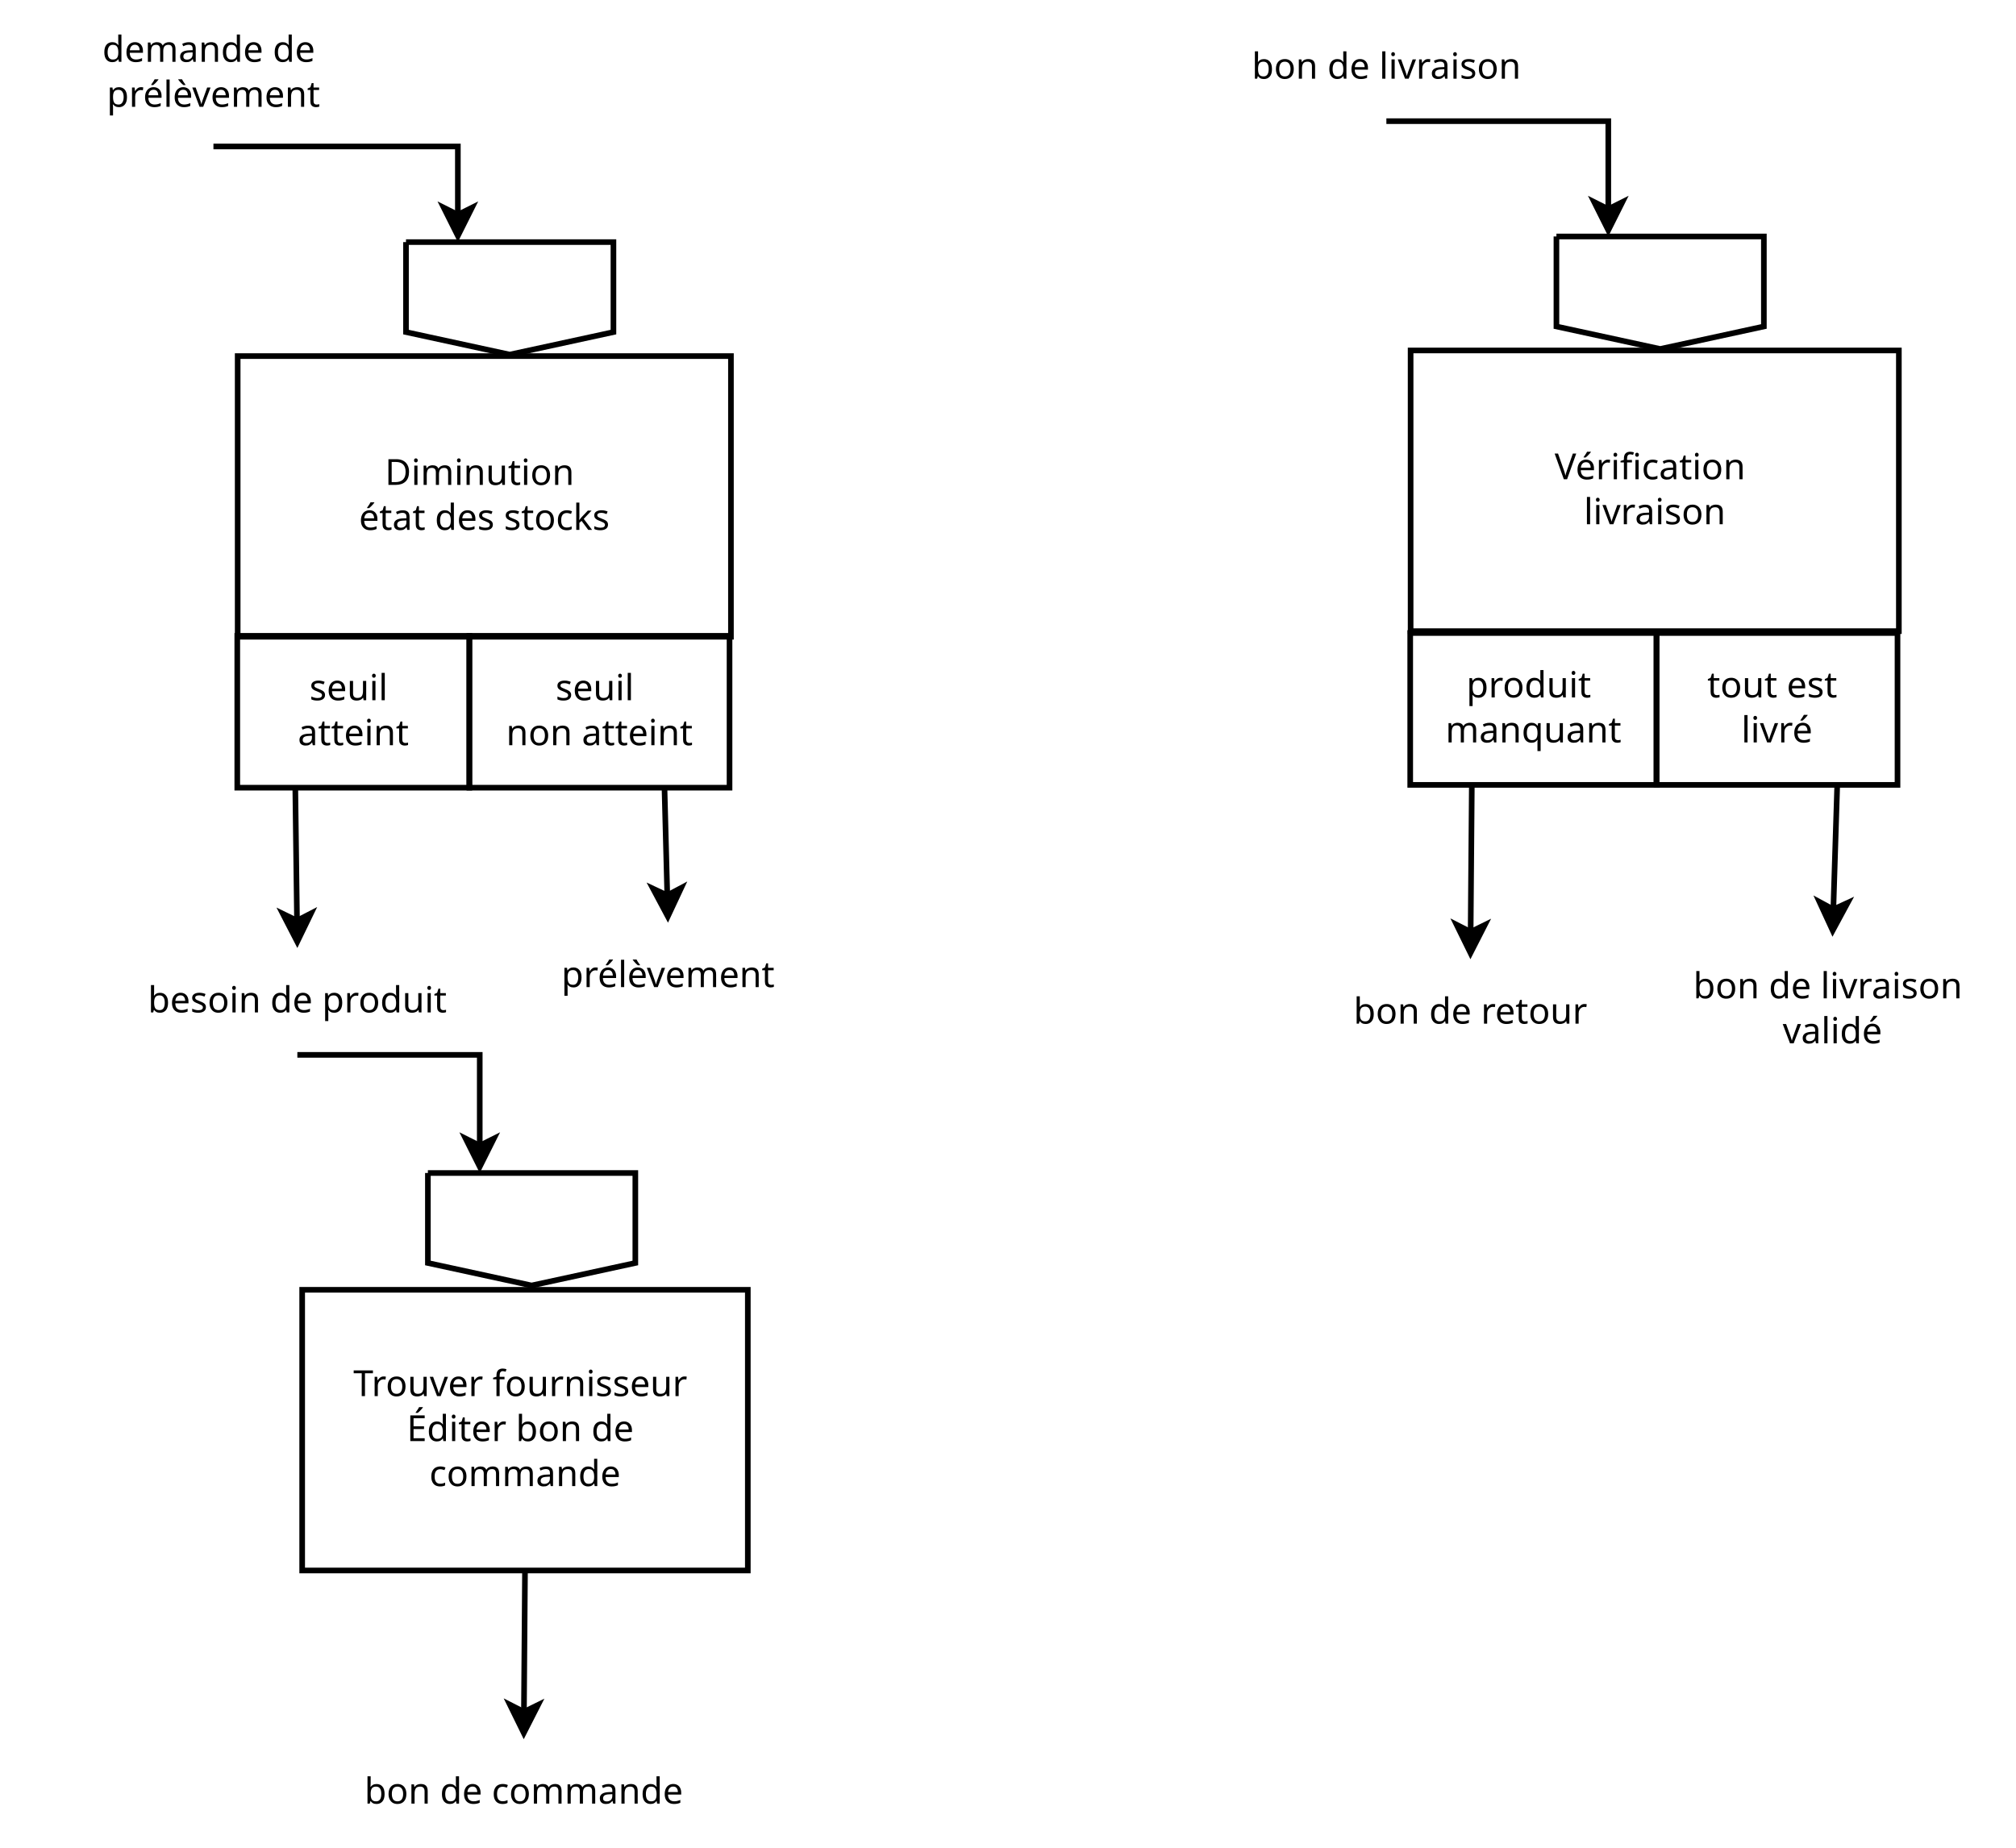
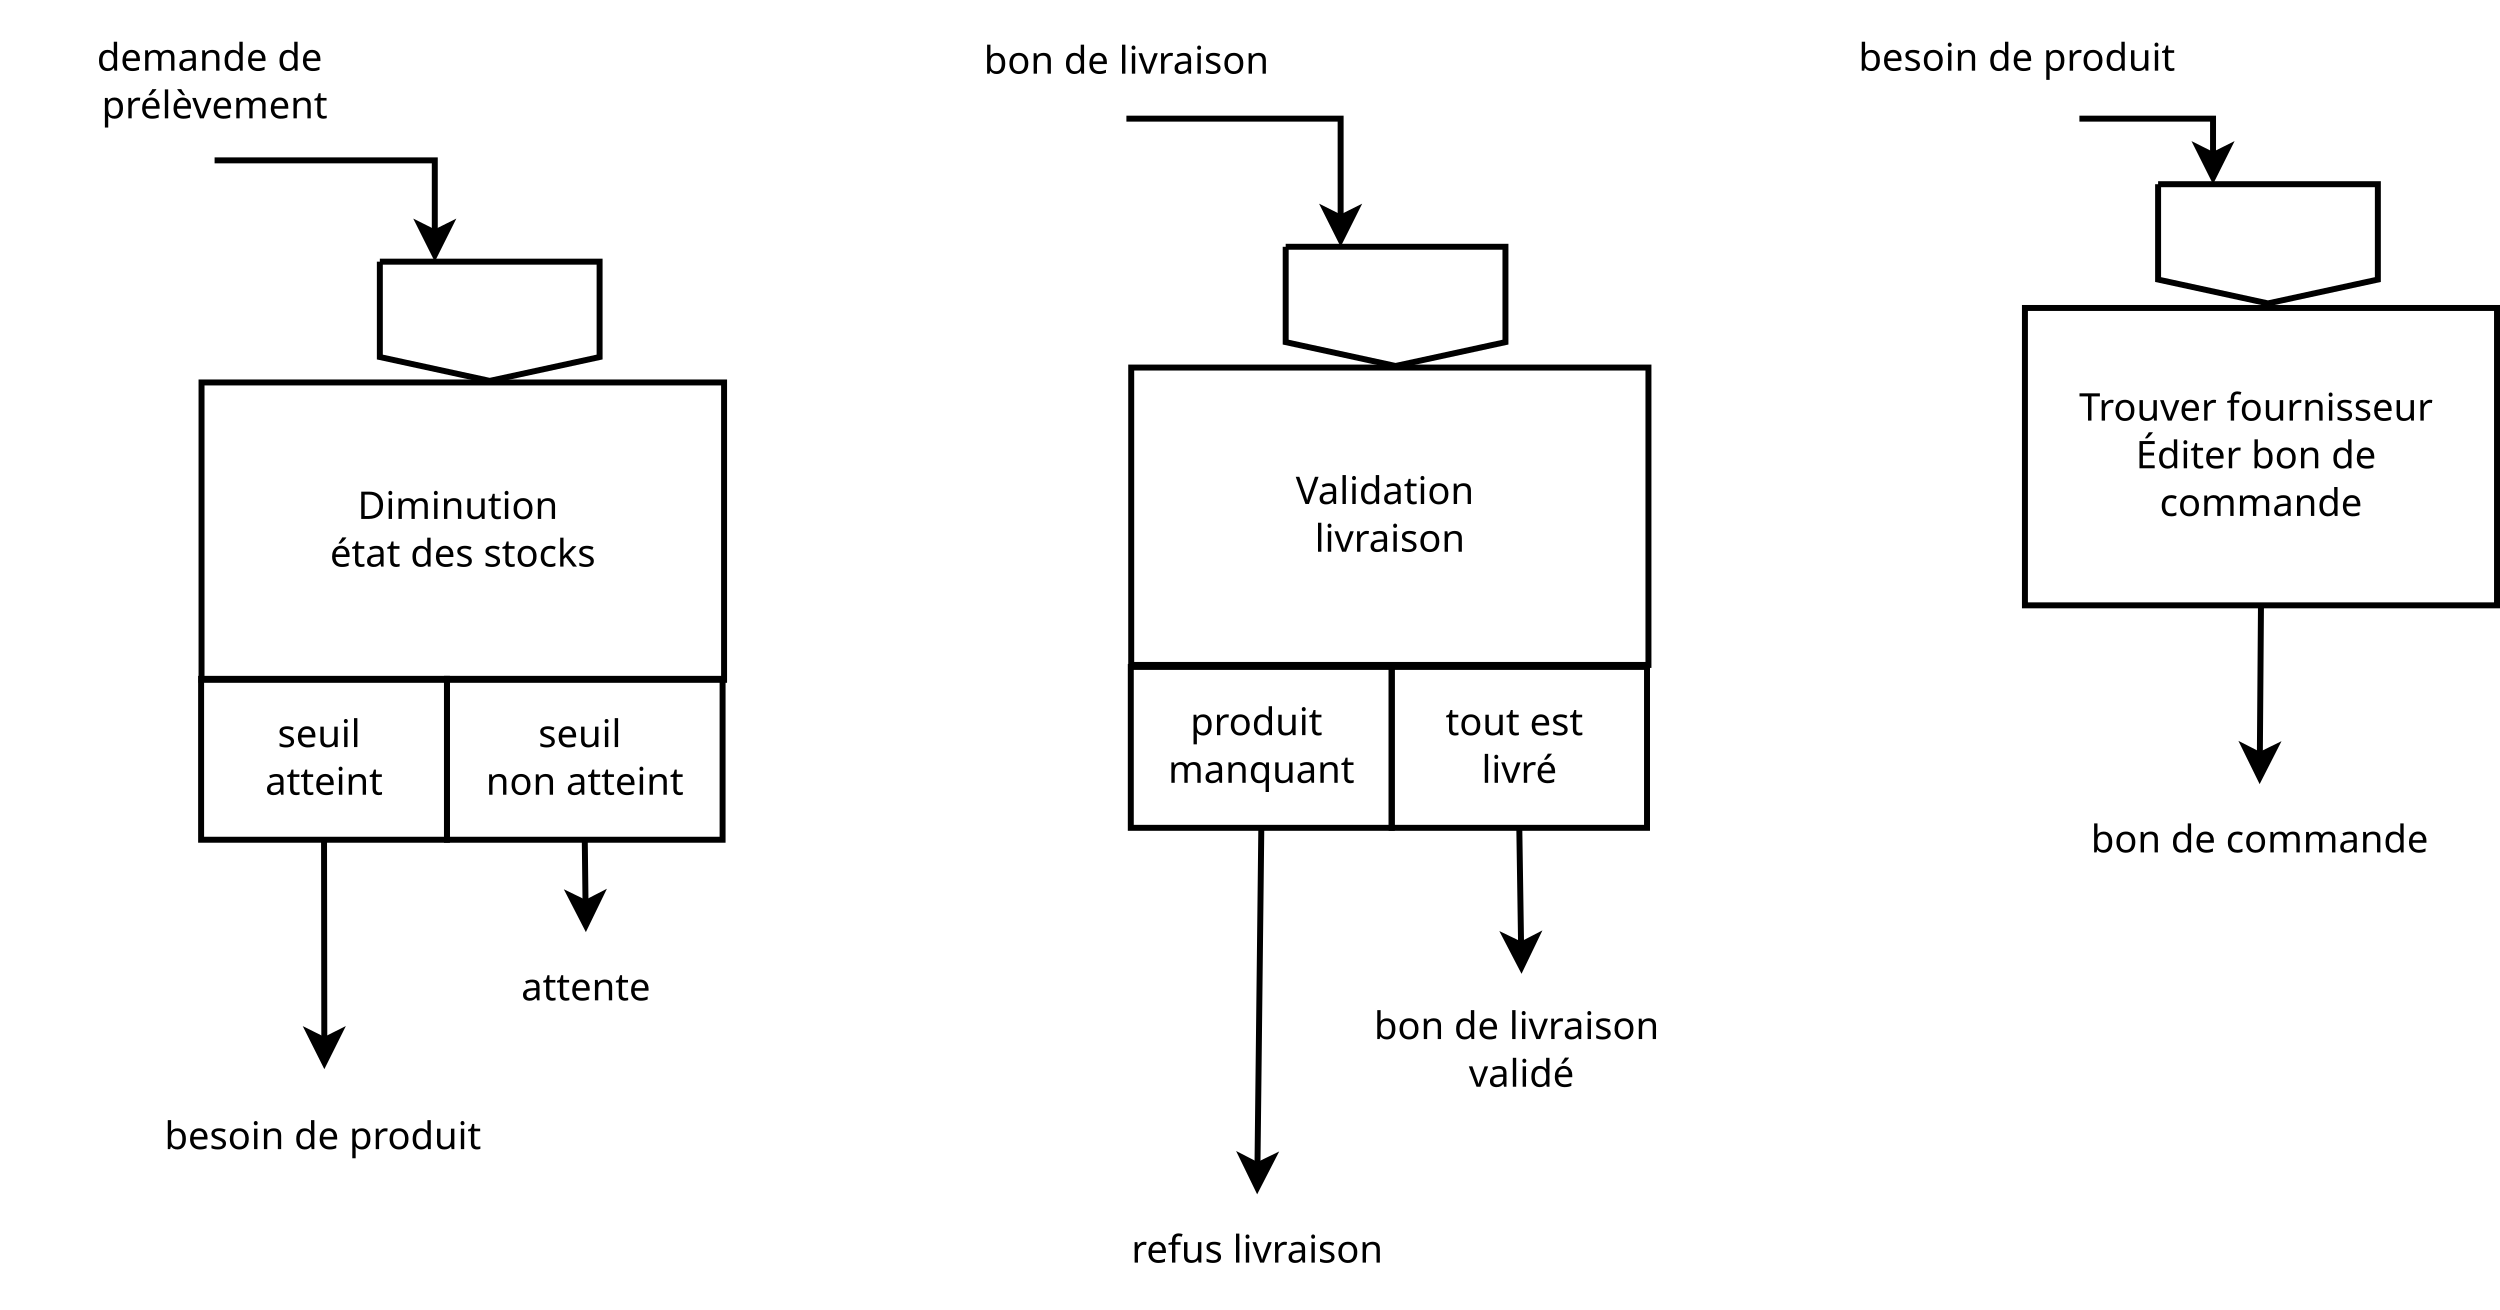
- <svg xmlns="http://www.w3.org/2000/svg" width="36cm" height="33cm" viewBox="108 -659 709 657">
+ <svg xmlns="http://www.w3.org/2000/svg" width="42cm" height="22cm" viewBox="121 -660 839 438">
  <g>
-     <polyline style="fill: none; fill-opacity:0; stroke-width: 2; stroke: #000000" points="209.85,-283.92 274.695,-283.92 274.695,-251.654 " />
-     <polygon style="fill: #000000" points="274.695,-244.154 269.695,-254.154 274.695,-251.654 279.695,-254.154 " />
-     <polygon style="fill: none; fill-opacity:0; stroke-width: 2; stroke: #000000" points="274.695,-244.154 269.695,-254.154 274.695,-251.654 279.695,-254.154 " />
-   </g>
-   <g>
-     <path style="fill: none; fill-opacity:0; stroke-width: 2; stroke: #000000" d="M 256.258 -241.918 L 330.008,-241.918 L 330.008,-209.918 L 293.133,-201.918 L 256.258,-209.918 L 256.258,-241.918" />
-     <text font-size="12.8" style="fill: #000000;text-anchor:middle;font-family:sans-serif;font-style:normal;font-weight:normal" x="293.133" y="-221.918">
-       <tspan x="293.133" y="-221.918" />
-     </text>
-   </g>
-   <g>
-     <rect style="fill: none; fill-opacity:0; stroke-width: 2.35099e-37; stroke: #000000" x="143.8" y="-321.92" width="132.1" height="38" />
-     <text font-size="12.8" style="fill: #000000;text-anchor:middle;font-family:sans-serif;font-style:normal;font-weight:normal" x="209.85" y="-299.02">
-       <tspan x="209.85" y="-299.02">besoin de produit</tspan>
-     </text>
-   </g>
-   <g>
-     <rect style="fill: none; fill-opacity:0; stroke-width: 2; stroke: #000000" x="211.566" y="-200.386" width="158.434" height="99.8" />
-     <text font-size="12.8" style="fill: #000000;text-anchor:middle;font-family:sans-serif;font-style:normal;font-weight:normal" x="290.783" y="-162.586">
-       <tspan x="290.783" y="-162.586">Trouver fournisseur</tspan>
-       <tspan x="290.783" y="-146.586">Éditer bon de</tspan>
-       <tspan x="290.783" y="-130.586">commande</tspan>
-     </text>
-   </g>
-   <g>
-     <rect style="fill: none; fill-opacity:0; stroke-width: 2.35099e-37; stroke: #000000" x="220.308" y="-40.586" width="140.05" height="38" />
-     <text font-size="12.8" style="fill: #000000;text-anchor:middle;font-family:sans-serif;font-style:normal;font-weight:normal" x="290.333" y="-17.686">
-       <tspan x="290.333" y="-17.686">bon de commande</tspan>
-     </text>
-   </g>
-   <g>
-     <line style="fill: none; fill-opacity:0; stroke-width: 2; stroke: #000000" x1="290.783" y1="-100.586" x2="290.406" y2="-50.322" />
-     <polygon style="fill: #000000" points="290.35,-42.822 285.425,-52.859 290.406,-50.322 295.425,-52.784 " />
-     <polygon style="fill: none; fill-opacity:0; stroke-width: 2; stroke: #000000" points="290.35,-42.822 285.425,-52.859 290.406,-50.322 295.425,-52.784 " />
-   </g>
-   <g>
-     <polyline style="fill: none; fill-opacity:0; stroke-width: 2; stroke: #000000" points="180.018,-606.92 266.914,-606.92 266.914,-582.654 " />
+     <polyline style="fill: none; fill-opacity:0; stroke-width: 2; stroke: #000000" points="193.018,-606.92 266.914,-606.92 266.914,-582.654 " />
    <polygon style="fill: #000000" points="266.914,-575.154 261.914,-585.154 266.914,-582.654 271.914,-585.154 " />
    <polygon style="fill: none; fill-opacity:0; stroke-width: 2; stroke: #000000" points="266.914,-575.154 261.914,-585.154 266.914,-582.654 271.914,-585.154 " />
  </g>
  <g>
    <path style="fill: none; fill-opacity:0; stroke-width: 2; stroke: #000000" d="M 248.476 -572.918 L 322.226,-572.918 L 322.226,-540.918 L 285.351,-532.918 L 248.476,-540.918 L 248.476,-572.918" />
    <text font-size="12.8" style="fill: #000000;text-anchor:middle;font-family:sans-serif;font-style:normal;font-weight:normal" x="285.351" y="-552.918">
      <tspan x="285.351" y="-552.918" />
    </text>
  </g>
  <g>
-     <rect style="fill: none; fill-opacity:0; stroke-width: 2.35099e-37; stroke: #000000" x="108.018" y="-658.92" width="144" height="52" />
-     <text font-size="12.8" style="fill: #000000;text-anchor:middle;font-family:sans-serif;font-style:normal;font-weight:normal" x="180.018" y="-637.02">
-       <tspan x="180.018" y="-637.02">demande de</tspan>
-       <tspan x="180.018" y="-621.02">prélèvement</tspan>
+     <rect style="fill: none; fill-opacity:0; stroke-width: 2.35099e-37; stroke: #000000" x="121.018" y="-658.92" width="144" height="52" />
+     <text font-size="12.8" style="fill: #000000;text-anchor:middle;font-family:sans-serif;font-style:normal;font-weight:normal" x="193.018" y="-637.02">
+       <tspan x="193.018" y="-637.02">demande de</tspan>
+       <tspan x="193.018" y="-621.02">prélèvement</tspan>
    </text>
  </g>
  <g>
    <rect style="fill: none; fill-opacity:0; stroke-width: 2; stroke: #000000" x="188.635" y="-532.386" width="175.365" height="99.8" />
    <text font-size="12.8" style="fill: #000000;text-anchor:middle;font-family:sans-serif;font-style:normal;font-weight:normal" x="276.317" y="-486.586">
      <tspan x="276.317" y="-486.586">Diminution</tspan>
      <tspan x="276.317" y="-470.586">état des stocks</tspan>
    </text>
  </g>
  <g>
-     <line style="fill: none; fill-opacity:0; stroke-width: 2; stroke: #000000" x1="209.12" y1="-378.92" x2="209.725" y2="-331.655" />
-     <polygon style="fill: #000000" points="209.821,-324.156 204.694,-334.091 209.725,-331.655 214.693,-334.219 " />
-     <polygon style="fill: none; fill-opacity:0; stroke-width: 2; stroke: #000000" points="209.821,-324.156 204.694,-334.091 209.725,-331.655 214.693,-334.219 " />
+     <line style="fill: none; fill-opacity:0; stroke-width: 2; stroke: #000000" x1="229.747" y1="-378.92" x2="229.837" y2="-311.656" />
+     <polygon style="fill: #000000" points="229.847,-304.156 224.834,-314.149 229.837,-311.656 234.834,-314.163 " />
+     <polygon style="fill: none; fill-opacity:0; stroke-width: 2; stroke: #000000" points="229.847,-304.156 224.834,-314.149 229.837,-311.656 234.834,-314.163 " />
  </g>
  <g>
    <rect style="fill: none; fill-opacity:0; stroke-width: 2; stroke: #000000" x="188.493" y="-432.92" width="82.507" height="54" />
    <text font-size="12.8" style="fill: #000000;text-anchor:middle;font-family:sans-serif;font-style:normal;font-weight:normal" x="229.747" y="-410.02">
      <tspan x="229.747" y="-410.02">seuil</tspan>
      <tspan x="229.747" y="-394.02">atteint</tspan>
    </text>
  </g>
  <g>
    <rect style="fill: none; fill-opacity:0; stroke-width: 2; stroke: #000000" x="271" y="-432.92" width="92.5" height="54" />
    <text font-size="12.8" style="fill: #000000;text-anchor:middle;font-family:sans-serif;font-style:normal;font-weight:normal" x="317.25" y="-410.02">
      <tspan x="317.25" y="-410.02">seuil</tspan>
      <tspan x="317.25" y="-394.02">non atteint</tspan>
    </text>
  </g>
  <g>
-     <line style="fill: none; fill-opacity:0; stroke-width: 2; stroke: #000000" x1="340.375" y1="-378.92" x2="341.366" y2="-340.653" />
-     <polygon style="fill: #000000" points="341.56,-333.155 336.303,-343.023 341.366,-340.653 346.3,-343.281 " />
-     <polygon style="fill: none; fill-opacity:0; stroke-width: 2; stroke: #000000" points="341.56,-333.155 336.303,-343.023 341.366,-340.653 346.3,-343.281 " />
+     <line style="fill: none; fill-opacity:0; stroke-width: 2; stroke: #000000" x1="317.25" y1="-378.92" x2="317.502" y2="-357.655" />
+     <polygon style="fill: #000000" points="317.591,-350.156 312.473,-360.096 317.502,-357.655 322.472,-360.215 " />
+     <polygon style="fill: none; fill-opacity:0; stroke-width: 2; stroke: #000000" points="317.591,-350.156 312.473,-360.096 317.502,-357.655 322.472,-360.215 " />
  </g>
  <g>
-     <rect style="fill: none; fill-opacity:0; stroke-width: 2.35099e-37; stroke: #000000" x="290.918" y="-330.92" width="101.4" height="38" />
-     <text font-size="12.8" style="fill: #000000;text-anchor:middle;font-family:sans-serif;font-style:normal;font-weight:normal" x="341.618" y="-308.02">
-       <tspan x="341.618" y="-308.02">prélèvement</tspan>
+     <rect style="fill: none; fill-opacity:0; stroke-width: 2.35099e-37; stroke: #000000" x="266.918" y="-347.92" width="101.4" height="38" />
+     <text font-size="12.8" style="fill: #000000;text-anchor:middle;font-family:sans-serif;font-style:normal;font-weight:normal" x="317.618" y="-325.02">
+       <tspan x="317.618" y="-325.02">attente</tspan>
    </text>
  </g>
  <g>
-     <rect style="fill: none; fill-opacity:0; stroke-width: 2.35099e-37; stroke: #000000" x="562.802" y="-317.92" width="128.198" height="38" />
-     <text font-size="12.8" style="fill: #000000;text-anchor:middle;font-family:sans-serif;font-style:normal;font-weight:normal" x="626.901" y="-295.02">
-       <tspan x="626.901" y="-295.02">bon de retour</tspan>
+     <rect style="fill: none; fill-opacity:0; stroke-width: 2.35099e-37; stroke: #000000" x="478.802" y="-259.92" width="128.198" height="38" />
+     <text font-size="12.8" style="fill: #000000;text-anchor:middle;font-family:sans-serif;font-style:normal;font-weight:normal" x="542.901" y="-237.02">
+       <tspan x="542.901" y="-237.02">refus livraison</tspan>
    </text>
  </g>
  <g>
-     <polyline style="fill: none; fill-opacity:0; stroke-width: 2; stroke: #000000" points="597.02,-615.92 675.916,-615.92 675.916,-584.654 " />
-     <polygon style="fill: #000000" points="675.916,-577.154 670.916,-587.154 675.916,-584.654 680.916,-587.154 " />
-     <polygon style="fill: none; fill-opacity:0; stroke-width: 2; stroke: #000000" points="675.916,-577.154 670.916,-587.154 675.916,-584.654 680.916,-587.154 " />
+     <polyline style="fill: none; fill-opacity:0; stroke-width: 2; stroke: #000000" points="499.02,-620.92 570.915,-620.92 570.915,-587.654 " />
+     <polygon style="fill: #000000" points="570.915,-580.154 565.915,-590.154 570.915,-587.654 575.915,-590.154 " />
+     <polygon style="fill: none; fill-opacity:0; stroke-width: 2; stroke: #000000" points="570.915,-580.154 565.915,-590.154 570.915,-587.654 575.915,-590.154 " />
  </g>
  <g>
-     <path style="fill: none; fill-opacity:0; stroke-width: 2; stroke: #000000" d="M 657.478 -574.918 L 731.228,-574.918 L 731.228,-542.918 L 694.353,-534.918 L 657.478,-542.918 L 657.478,-574.918" />
-     <text font-size="12.8" style="fill: #000000;text-anchor:middle;font-family:sans-serif;font-style:normal;font-weight:normal" x="694.353" y="-554.918">
-       <tspan x="694.353" y="-554.918" />
+     <path style="fill: none; fill-opacity:0; stroke-width: 2; stroke: #000000" d="M 552.478 -577.918 L 626.228,-577.918 L 626.228,-545.918 L 589.353,-537.918 L 552.478,-545.918 L 552.478,-577.918" />
+     <text font-size="12.8" style="fill: #000000;text-anchor:middle;font-family:sans-serif;font-style:normal;font-weight:normal" x="589.353" y="-557.918">
+       <tspan x="589.353" y="-557.918" />
    </text>
  </g>
  <g>
-     <rect style="fill: none; fill-opacity:0; stroke-width: 2.35099e-37; stroke: #000000" x="525.02" y="-653.92" width="144" height="38" />
-     <text font-size="12.8" style="fill: #000000;text-anchor:middle;font-family:sans-serif;font-style:normal;font-weight:normal" x="597.02" y="-631.02">
-       <tspan x="597.02" y="-631.02">bon de livraison</tspan>
+     <rect style="fill: none; fill-opacity:0; stroke-width: 2.35099e-37; stroke: #000000" x="427.02" y="-658.92" width="144" height="38" />
+     <text font-size="12.8" style="fill: #000000;text-anchor:middle;font-family:sans-serif;font-style:normal;font-weight:normal" x="499.02" y="-636.02">
+       <tspan x="499.02" y="-636.02">bon de livraison</tspan>
    </text>
  </g>
  <g>
-     <rect style="fill: none; fill-opacity:0; stroke-width: 2; stroke: #000000" x="605.636" y="-534.386" width="173.583" height="99.8" />
-     <text font-size="12.8" style="fill: #000000;text-anchor:middle;font-family:sans-serif;font-style:normal;font-weight:normal" x="692.428" y="-488.586">
-       <tspan x="692.428" y="-488.586">Vérification</tspan>
-       <tspan x="692.428" y="-472.586">livraison</tspan>
+     <rect style="fill: none; fill-opacity:0; stroke-width: 2; stroke: #000000" x="500.636" y="-537.386" width="173.583" height="99.8" />
+     <text font-size="12.8" style="fill: #000000;text-anchor:middle;font-family:sans-serif;font-style:normal;font-weight:normal" x="587.428" y="-491.586">
+       <tspan x="587.428" y="-491.586">Validation</tspan>
+       <tspan x="587.428" y="-475.586">livraison</tspan>
    </text>
  </g>
  <g>
-     <line style="fill: none; fill-opacity:0; stroke-width: 2; stroke: #000000" x1="627.396" y1="-379.92" x2="626.979" y2="-327.656" />
-     <polygon style="fill: #000000" points="626.919,-320.156 621.999,-330.196 626.979,-327.656 631.999,-330.116 " />
-     <polygon style="fill: none; fill-opacity:0; stroke-width: 2; stroke: #000000" points="626.919,-320.156 621.999,-330.196 626.979,-327.656 631.999,-330.116 " />
+     <line style="fill: none; fill-opacity:0; stroke-width: 2; stroke: #000000" x1="544.296" y1="-382.92" x2="543.011" y2="-269.655" />
+     <polygon style="fill: #000000" points="542.926,-262.156 538.04,-272.212 543.011,-269.655 548.039,-272.099 " />
+     <polygon style="fill: none; fill-opacity:0; stroke-width: 2; stroke: #000000" points="542.926,-262.156 538.04,-272.212 543.011,-269.655 548.039,-272.099 " />
  </g>
  <g>
-     <rect style="fill: none; fill-opacity:0; stroke-width: 2; stroke: #000000" x="605.496" y="-433.92" width="87.6" height="54" />
-     <text font-size="12.8" style="fill: #000000;text-anchor:middle;font-family:sans-serif;font-style:normal;font-weight:normal" x="649.296" y="-411.02">
-       <tspan x="649.296" y="-411.02">produit</tspan>
-       <tspan x="649.296" y="-395.02">manquant</tspan>
+     <rect style="fill: none; fill-opacity:0; stroke-width: 2; stroke: #000000" x="500.496" y="-436.92" width="87.6" height="54" />
+     <text font-size="12.8" style="fill: #000000;text-anchor:middle;font-family:sans-serif;font-style:normal;font-weight:normal" x="544.296" y="-414.02">
+       <tspan x="544.296" y="-414.02">produit</tspan>
+       <tspan x="544.296" y="-398.02">manquant</tspan>
    </text>
  </g>
  <g>
-     <rect style="fill: none; fill-opacity:0; stroke-width: 2; stroke: #000000" x="693.02" y="-433.92" width="85.718" height="54" />
-     <text font-size="12.8" style="fill: #000000;text-anchor:middle;font-family:sans-serif;font-style:normal;font-weight:normal" x="735.879" y="-411.02">
-       <tspan x="735.879" y="-411.02">tout est</tspan>
-       <tspan x="735.879" y="-395.02">livré</tspan>
+     <rect style="fill: none; fill-opacity:0; stroke-width: 2; stroke: #000000" x="588.02" y="-436.92" width="85.718" height="54" />
+     <text font-size="12.8" style="fill: #000000;text-anchor:middle;font-family:sans-serif;font-style:normal;font-weight:normal" x="630.879" y="-414.02">
+       <tspan x="630.879" y="-414.02">tout est</tspan>
+       <tspan x="630.879" y="-398.02">livré</tspan>
    </text>
  </g>
  <g>
-     <line style="fill: none; fill-opacity:0; stroke-width: 2; stroke: #000000" x1="757.308" y1="-379.92" x2="755.924" y2="-335.651" />
-     <polygon style="fill: #000000" points="755.69,-328.155 751.005,-338.306 755.924,-335.651 761,-337.994 " />
-     <polygon style="fill: none; fill-opacity:0; stroke-width: 2; stroke: #000000" points="755.69,-328.155 751.005,-338.306 755.924,-335.651 761,-337.994 " />
+     <line style="fill: none; fill-opacity:0; stroke-width: 2; stroke: #000000" x1="630.879" y1="-382.92" x2="631.473" y2="-343.655" />
+     <polygon style="fill: #000000" points="631.586,-336.156 626.436,-346.079 631.473,-343.655 636.434,-346.23 " />
+     <polygon style="fill: none; fill-opacity:0; stroke-width: 2; stroke: #000000" points="631.586,-336.156 626.436,-346.079 631.473,-343.655 636.434,-346.23 " />
  </g>
  <g>
-     <rect style="fill: none; fill-opacity:0; stroke-width: 2.35099e-37; stroke: #000000" x="694.52" y="-325.92" width="122.2" height="52" />
-     <text font-size="12.8" style="fill: #000000;text-anchor:middle;font-family:sans-serif;font-style:normal;font-weight:normal" x="755.62" y="-304.02">
-       <tspan x="755.62" y="-304.02">bon de livraison</tspan>
-       <tspan x="755.62" y="-288.02">validé</tspan>
+     <rect style="fill: none; fill-opacity:0; stroke-width: 2.35099e-37; stroke: #000000" x="570.52" y="-333.92" width="122.2" height="52" />
+     <text font-size="12.8" style="fill: #000000;text-anchor:middle;font-family:sans-serif;font-style:normal;font-weight:normal" x="631.62" y="-312.02">
+       <tspan x="631.62" y="-312.02">bon de livraison</tspan>
+       <tspan x="631.62" y="-296.02">validé</tspan>
+     </text>
+   </g>
+   <g>
+     <polyline style="fill: none; fill-opacity:0; stroke-width: 2; stroke: #000000" points="818.85,-620.92 863.695,-620.92 863.695,-608.654 " />
+     <polygon style="fill: #000000" points="863.695,-601.154 858.695,-611.154 863.695,-608.654 868.695,-611.154 " />
+     <polygon style="fill: none; fill-opacity:0; stroke-width: 2; stroke: #000000" points="863.695,-601.154 858.695,-611.154 863.695,-608.654 868.695,-611.154 " />
+   </g>
+   <g>
+     <path style="fill: none; fill-opacity:0; stroke-width: 2; stroke: #000000" d="M 845.258 -598.918 L 919.008,-598.918 L 919.008,-566.918 L 882.133,-558.918 L 845.258,-566.918 L 845.258,-598.918" />
+     <text font-size="12.8" style="fill: #000000;text-anchor:middle;font-family:sans-serif;font-style:normal;font-weight:normal" x="882.133" y="-578.918">
+       <tspan x="882.133" y="-578.918" />
+     </text>
+   </g>
+   <g>
+     <rect style="fill: none; fill-opacity:0; stroke-width: 2.35099e-37; stroke: #000000" x="731.8" y="-659.92" width="132.1" height="38" />
+     <text font-size="12.8" style="fill: #000000;text-anchor:middle;font-family:sans-serif;font-style:normal;font-weight:normal" x="797.85" y="-637.02">
+       <tspan x="797.85" y="-637.02">besoin de produit</tspan>
+     </text>
+   </g>
+   <g>
+     <rect style="fill: none; fill-opacity:0; stroke-width: 2; stroke: #000000" x="800.566" y="-557.386" width="158.434" height="99.8" />
+     <text font-size="12.8" style="fill: #000000;text-anchor:middle;font-family:sans-serif;font-style:normal;font-weight:normal" x="879.783" y="-519.586">
+       <tspan x="879.783" y="-519.586">Trouver fournisseur</tspan>
+       <tspan x="879.783" y="-503.586">Éditer bon de</tspan>
+       <tspan x="879.783" y="-487.586">commande</tspan>
+     </text>
+   </g>
+   <g>
+     <rect style="fill: none; fill-opacity:0; stroke-width: 2.35099e-37; stroke: #000000" x="809.308" y="-397.586" width="140.05" height="38" />
+     <text font-size="12.8" style="fill: #000000;text-anchor:middle;font-family:sans-serif;font-style:normal;font-weight:normal" x="879.333" y="-374.686">
+       <tspan x="879.333" y="-374.686">bon de commande</tspan>
+     </text>
+   </g>
+   <g>
+     <line style="fill: none; fill-opacity:0; stroke-width: 2; stroke: #000000" x1="879.783" y1="-457.586" x2="879.406" y2="-407.322" />
+     <polygon style="fill: #000000" points="879.35,-399.822 874.425,-409.859 879.406,-407.322 884.425,-409.784 " />
+     <polygon style="fill: none; fill-opacity:0; stroke-width: 2; stroke: #000000" points="879.35,-399.822 874.425,-409.859 879.406,-407.322 884.425,-409.784 " />
+   </g>
+   <g>
+     <rect style="fill: none; fill-opacity:0; stroke-width: 2.35099e-37; stroke: #000000" x="163.3" y="-298" width="132.1" height="38" />
+     <text font-size="12.8" style="fill: #000000;text-anchor:middle;font-family:sans-serif;font-style:normal;font-weight:normal" x="229.35" y="-275.1">
+       <tspan x="229.35" y="-275.1">besoin de produit</tspan>
    </text>
  </g>
</svg>
